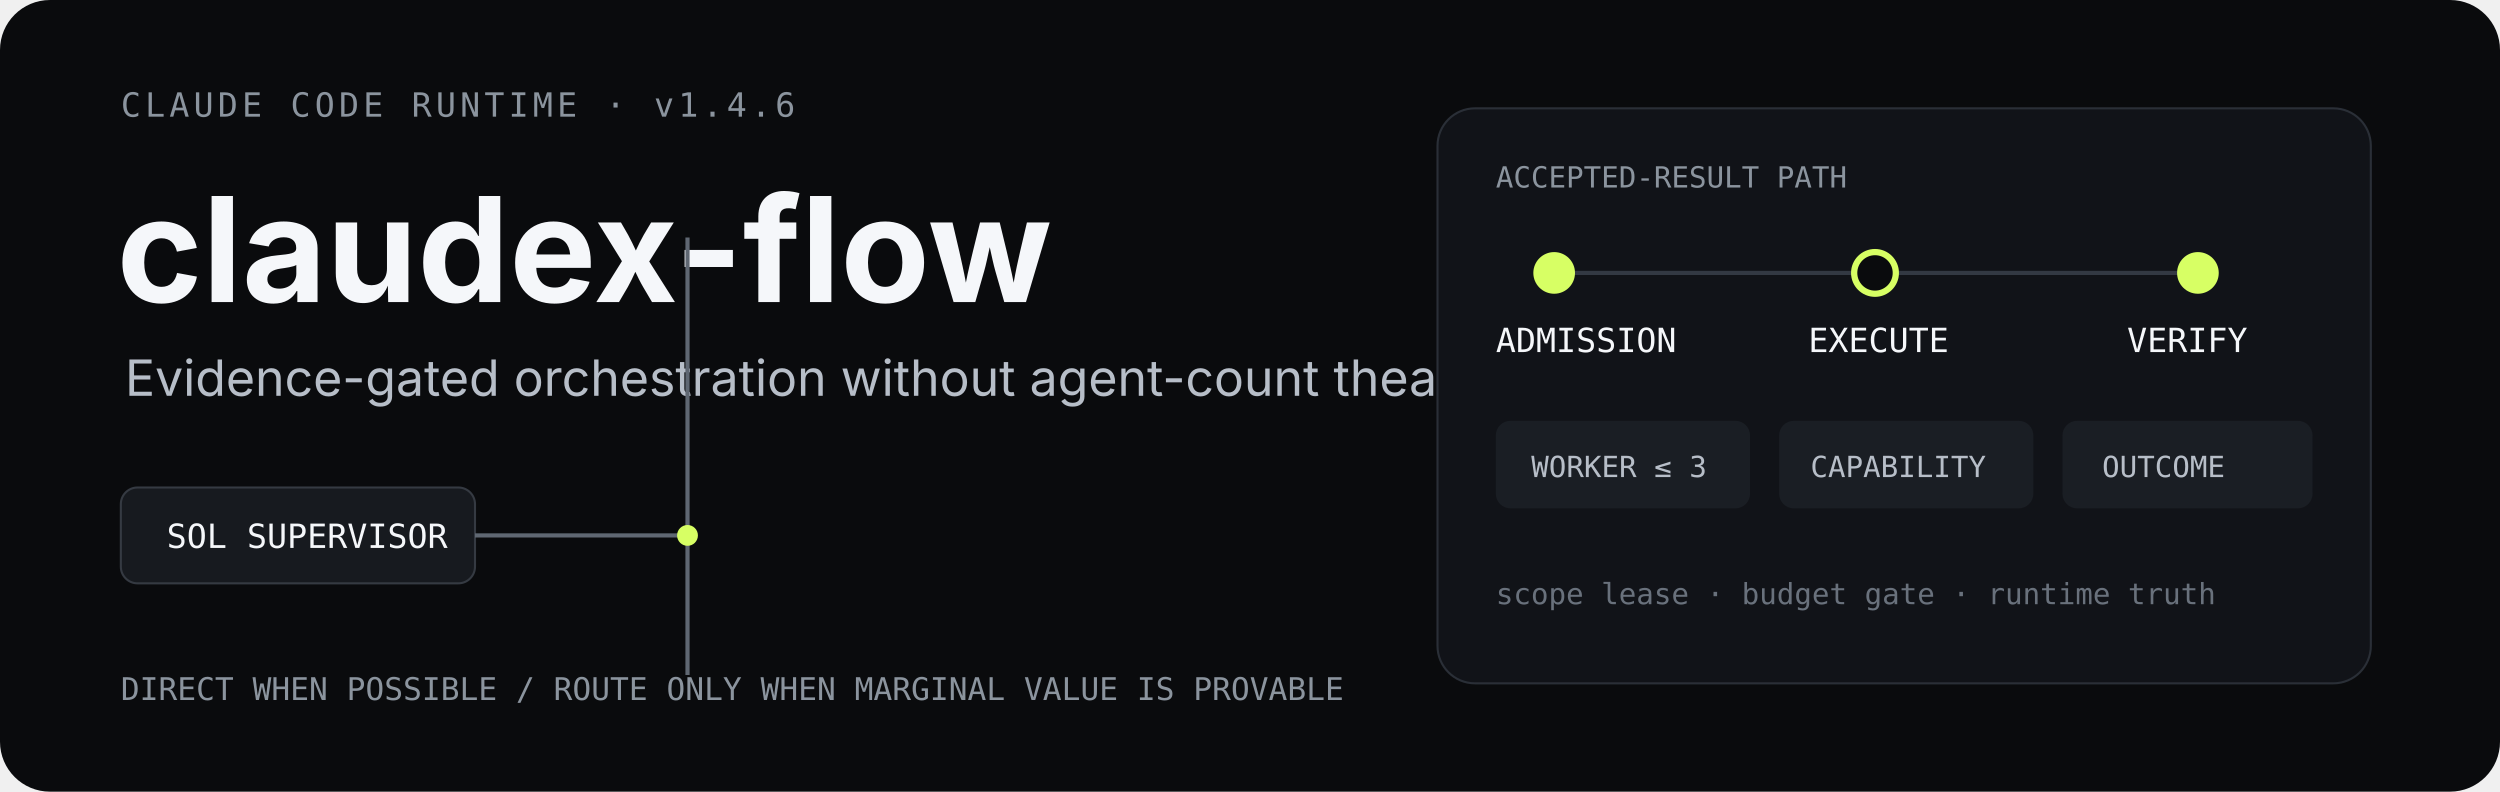
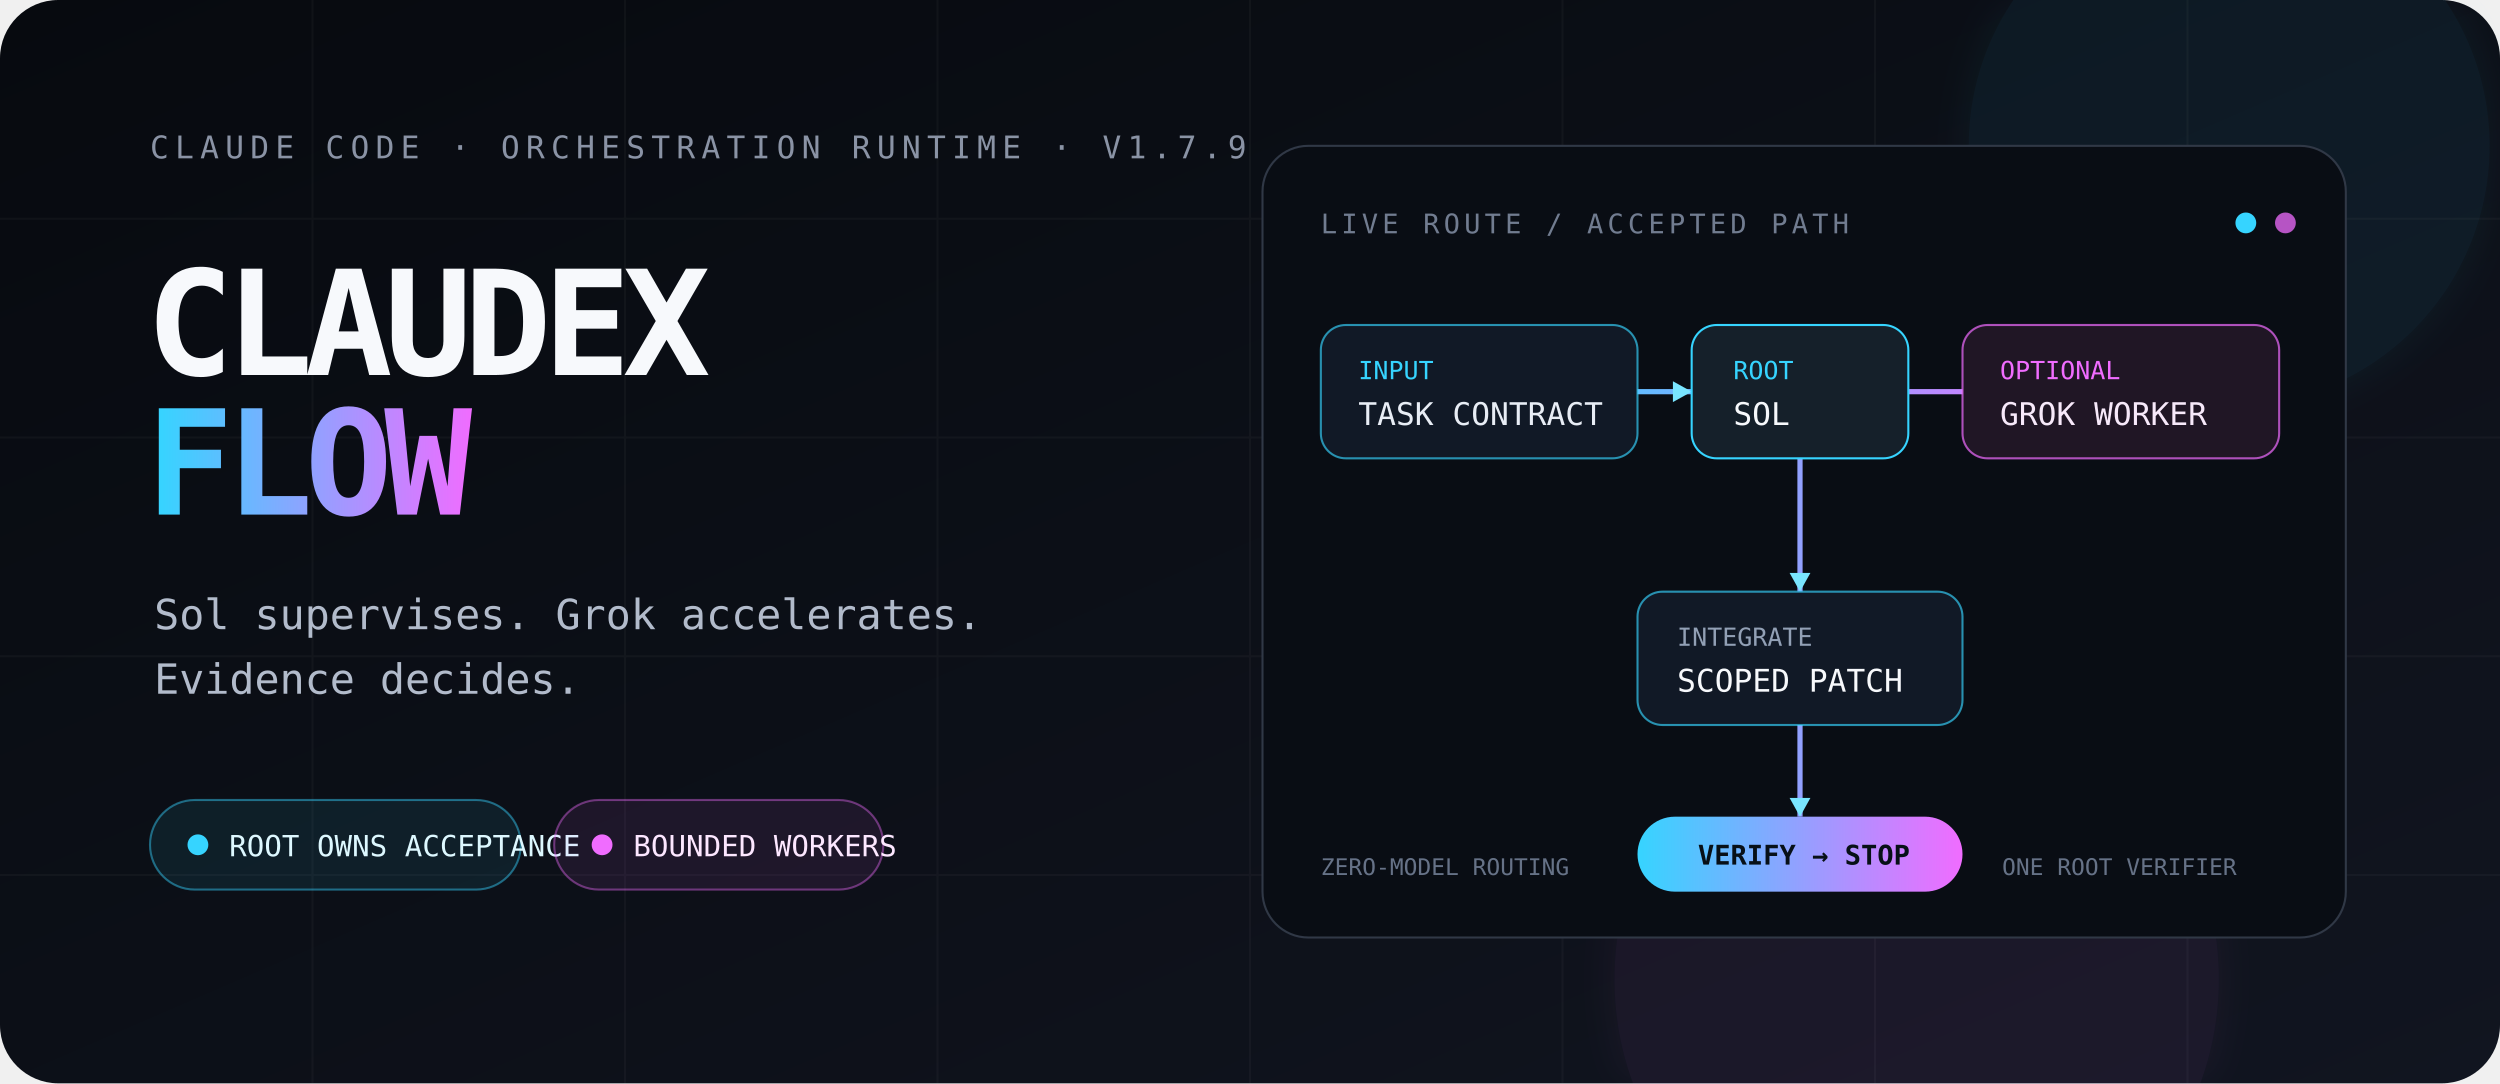
- <svg xmlns="http://www.w3.org/2000/svg" width="1200" height="380" viewBox="0 0 1200 380" role="img" aria-labelledby="title desc">
-   <rect width="1200" height="380" rx="24" fill="#0A0B0D" />
-   <g font-family="ui-monospace, SFMono-Regular, Menlo, monospace">
-     <text x="58" y="56" fill="#8B949E" font-size="16" letter-spacing="2">CLAUDE CODE RUNTIME · v1.4.6</text>
-     <text x="56" y="145" fill="#F5F7FA" font-family="-apple-system, BlinkMacSystemFont, Segoe UI, sans-serif" font-size="70" font-weight="750">claudex-flow</text>
-     <text x="60" y="190" fill="#B7BEC8" font-family="-apple-system, BlinkMacSystemFont, Segoe UI, sans-serif" font-size="24">Evidence-gated orchestration without agent-count theater.</text>
-     <rect x="58" y="234" width="170" height="46" rx="8" fill="#171A1F" stroke="#353A42" />
-     <text x="80" y="263" fill="#F5F7FA" font-size="16">SOL SUPERVISOR</text>
-     <path d="M228 257 H330" stroke="#5F6772" stroke-width="2" />
-     <path d="M330 257 V114 M330 257 V324" stroke="#5F6772" stroke-width="2" />
-     <circle cx="330" cy="257" r="5" fill="#D7FF64" />
-     <g transform="translate(690 52)">
-       <rect width="448" height="276" rx="18" fill="#111318" stroke="#2A2F37" />
-       <text x="28" y="38" fill="#8B949E" font-size="14">ACCEPTED-RESULT PATH</text>
-       <path d="M56 79 H365" stroke="#333943" stroke-width="2" />
-       <circle cx="56" cy="79" r="10" fill="#D7FF64" />
-       <circle cx="210" cy="79" r="10" fill="#0A0B0D" stroke="#D7FF64" stroke-width="3" />
-       <circle cx="365" cy="79" r="10" fill="#D7FF64" />
-       <text x="28" y="117" fill="#F5F7FA" font-size="16">ADMISSION</text>
-       <text x="178" y="117" fill="#F5F7FA" font-size="16">EXECUTE</text>
-       <text x="331" y="117" fill="#F5F7FA" font-size="16">VERIFY</text>
-       <g transform="translate(28 150)">
-         <rect width="122" height="42" rx="7" fill="#1A1E24" />
-         <text x="17" y="27" fill="#B7BEC8" font-size="14">WORKER ≤ 3</text>
-         <rect x="136" width="122" height="42" rx="7" fill="#1A1E24" />
-         <text x="151" y="27" fill="#B7BEC8" font-size="14">CAPABILITY</text>
-         <rect x="272" width="120" height="42" rx="7" fill="#1A1E24" />
-         <text x="291" y="27" fill="#B7BEC8" font-size="14">OUTCOME</text>
-       </g>
-       <text x="28" y="238" fill="#69717C" font-size="14">scope lease · budget gate · runtime truth</text>
+ <svg xmlns="http://www.w3.org/2000/svg" viewBox="0 0 1200 520" role="img" aria-labelledby="title desc">
+   <defs>
+     <linearGradient id="bg" x1="0" y1="0" x2="1" y2="1">
+       <stop offset="0" stop-color="#070A0F" />
+       <stop offset="1" stop-color="#111520" />
+     </linearGradient>
+     <linearGradient id="signal" x1="0" y1="0" x2="1" y2="0">
+       <stop stop-color="#36D4FF" />
+       <stop offset="1" stop-color="#F06CFF" />
+     </linearGradient>
+     <filter id="glow" x="-50%" y="-50%" width="200%" height="200%">
+       <feGaussianBlur stdDeviation="9" result="b" />
+       <feMerge>
+         <feMergeNode in="b" />
+         <feMergeNode in="SourceGraphic" />
+       </feMerge>
+     </filter>
+   </defs>
+   <rect width="1200" height="520" rx="28" fill="url(#bg)" />
+   <path d="M0 105H1200M0 210H1200M0 315H1200M0 420H1200M150 0V520M300 0V520M450 0V520M600 0V520M750 0V520M900 0V520M1050 0V520" stroke="#FFFFFF" stroke-opacity=".035" />
+   <circle cx="1070" cy="70" r="125" fill="#36D4FF" opacity=".06" filter="url(#glow)" />
+   <circle cx="920" cy="470" r="145" fill="#F06CFF" opacity=".055" filter="url(#glow)" />
+   <g font-family="ui-monospace,SFMono-Regular,Menlo,Consolas,monospace">
+     <text x="72" y="76" fill="#8A93A5" font-size="15" letter-spacing="3">CLAUDE CODE · ORCHESTRATION RUNTIME · V1.7.9</text>
+     <text x="70" y="180" fill="#F7F9FC" font-size="70" font-weight="760" letter-spacing="-4">CLAUDEX</text>
+     <text x="70" y="247" fill="url(#signal)" font-size="70" font-weight="760" letter-spacing="-4">FLOW</text>
+     <text x="74" y="302" fill="#B2BBCB" font-size="20">Sol supervises. Grok accelerates.</text>
+     <text x="74" y="333" fill="#B2BBCB" font-size="20">Evidence decides.</text>
+     <g transform="translate(72 384)">
+       <rect width="178" height="43" rx="21.5" fill="#36D4FF" fill-opacity=".08" stroke="#36D4FF" stroke-opacity=".45" />
+       <circle cx="23" cy="21.5" r="5" fill="#36D4FF" />
+       <text x="38" y="27" fill="#DDF8FF" font-size="14">ROOT OWNS ACCEPTANCE</text>
    </g>
-     <text x="58" y="336" fill="#8B949E" font-size="15">DIRECT WHEN POSSIBLE  /  ROUTE ONLY WHEN MARGINAL VALUE IS PROVABLE</text>
+     <g transform="translate(266 384)">
+       <rect width="158" height="43" rx="21.5" fill="#F06CFF" fill-opacity=".08" stroke="#F06CFF" stroke-opacity=".4" />
+       <circle cx="23" cy="21.5" r="5" fill="#F06CFF" />
+       <text x="38" y="27" fill="#FCE7FF" font-size="14">BOUNDED WORKERS</text>
+     </g>
+   </g>
+   <g transform="translate(606 70)" font-family="ui-monospace,SFMono-Regular,Menlo,Consolas,monospace">
+     <rect width="520" height="380" rx="22" fill="#090D14" stroke="#303846" />
+     <text x="28" y="42" fill="#717C90" font-size="13" letter-spacing="2">LIVE ROUTE / ACCEPTED PATH</text>
+     <circle cx="472" cy="37" r="5" fill="#36D4FF" />
+     <circle cx="491" cy="37" r="5" fill="#F06CFF" opacity=".75" />
+     <path d="M104 118H206M310 118H416M258 150V214M258 278V322" stroke="url(#signal)" stroke-width="2.5" fill="none" />
+     <path d="M206 118l-9-5v10zM416 118l-9-5v10zM258 214l-5-9h10zM258 322l-5-9h10z" fill="#79E5FF" />
+     <g>
+       <rect x="28" y="86" width="152" height="64" rx="12" fill="#111926" stroke="#36D4FF" stroke-opacity=".65" />
+       <text x="46" y="112" fill="#36D4FF" font-size="12">INPUT</text>
+       <text x="46" y="134" fill="#E8EDF5" font-size="15">TASK CONTRACT</text>
+       <rect x="206" y="86" width="104" height="64" rx="12" fill="#15202A" stroke="#36D4FF" />
+       <text x="226" y="112" fill="#36D4FF" font-size="12">ROOT</text>
+       <text x="226" y="134" fill="#F7F9FC" font-size="15">SOL</text>
+       <rect x="336" y="86" width="152" height="64" rx="12" fill="#201625" stroke="#F06CFF" stroke-opacity=".7" />
+       <text x="354" y="112" fill="#F06CFF" font-size="12">OPTIONAL</text>
+       <text x="354" y="134" fill="#F7E9FA" font-size="15">GROK WORKER</text>
+       <rect x="180" y="214" width="156" height="64" rx="12" fill="#111926" stroke="#36D4FF" stroke-opacity=".65" />
+       <text x="199" y="240" fill="#92A0B5" font-size="12">INTEGRATE</text>
+       <text x="199" y="262" fill="#F7F9FC" font-size="15">SCOPED PATCH</text>
+       <rect x="180" y="322" width="156" height="36" rx="18" fill="url(#signal)" />
+       <text x="209" y="345" fill="#071017" font-size="13" font-weight="700">VERIFY → STOP</text>
+     </g>
+     <text x="28" y="350" fill="#667287" font-size="11">ZERO-MODEL ROUTING</text>
+     <text x="355" y="350" fill="#667287" font-size="11">ONE ROOT VERIFIER</text>
  </g>
</svg>
